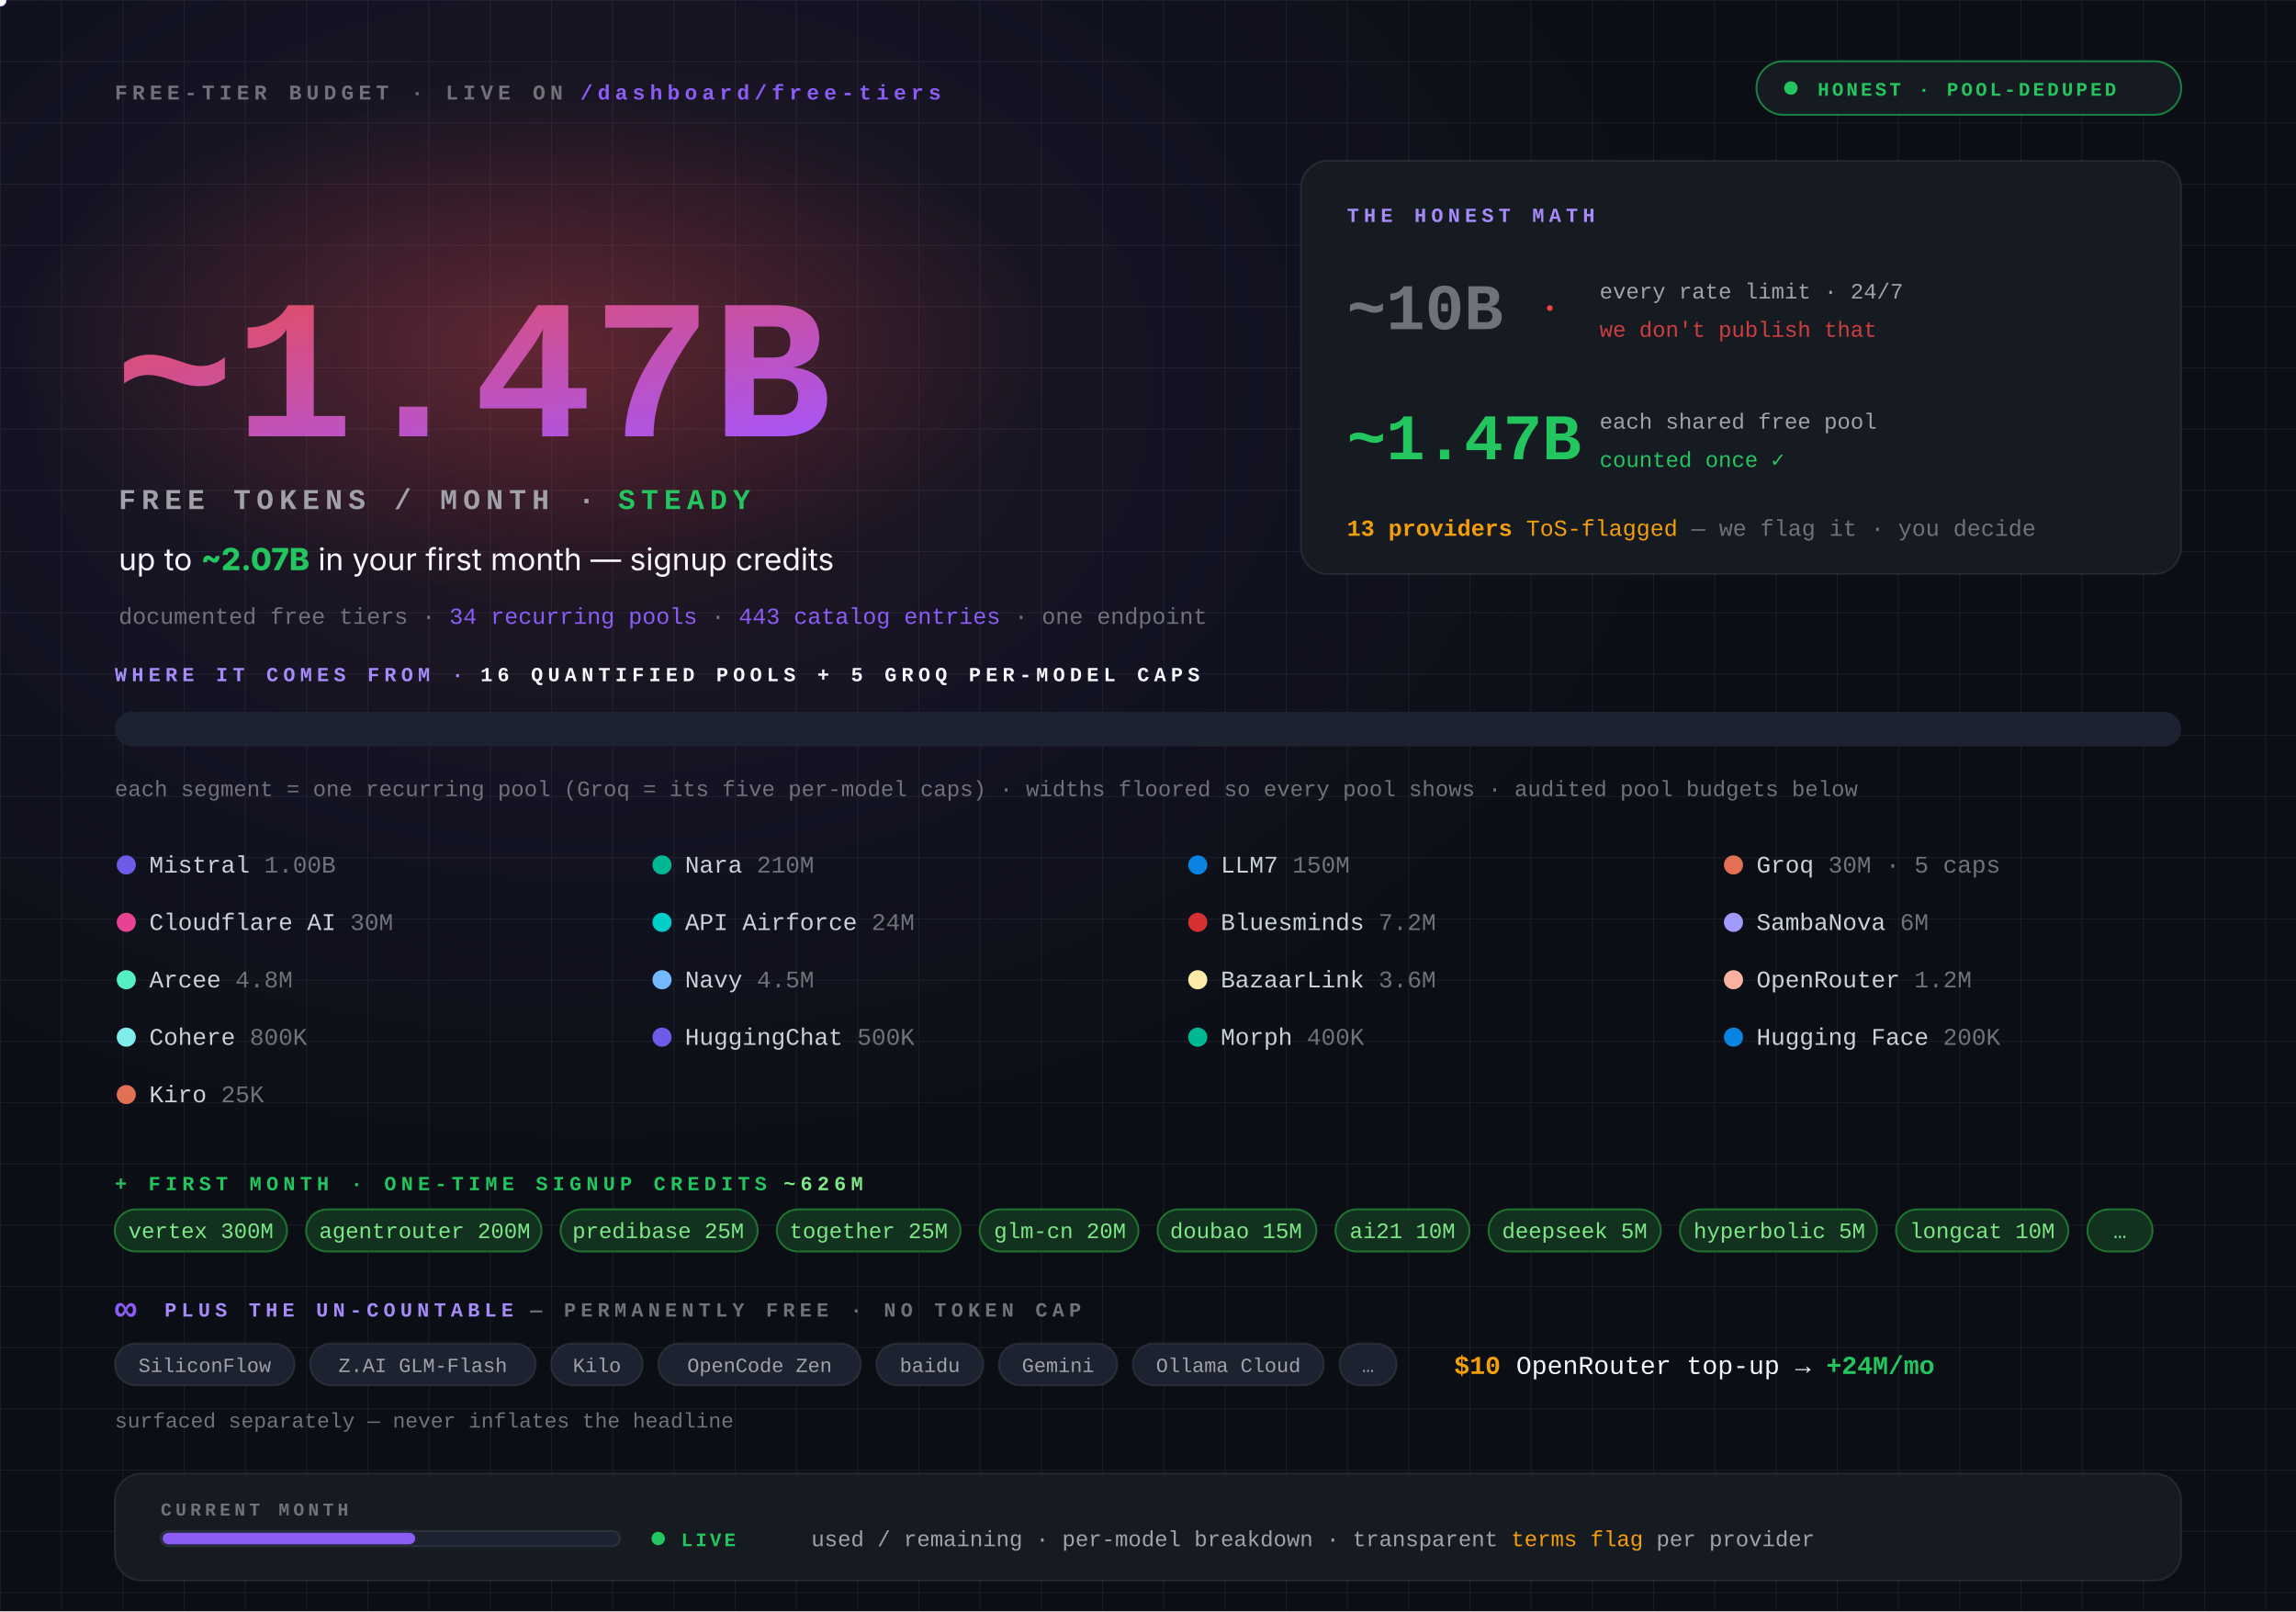
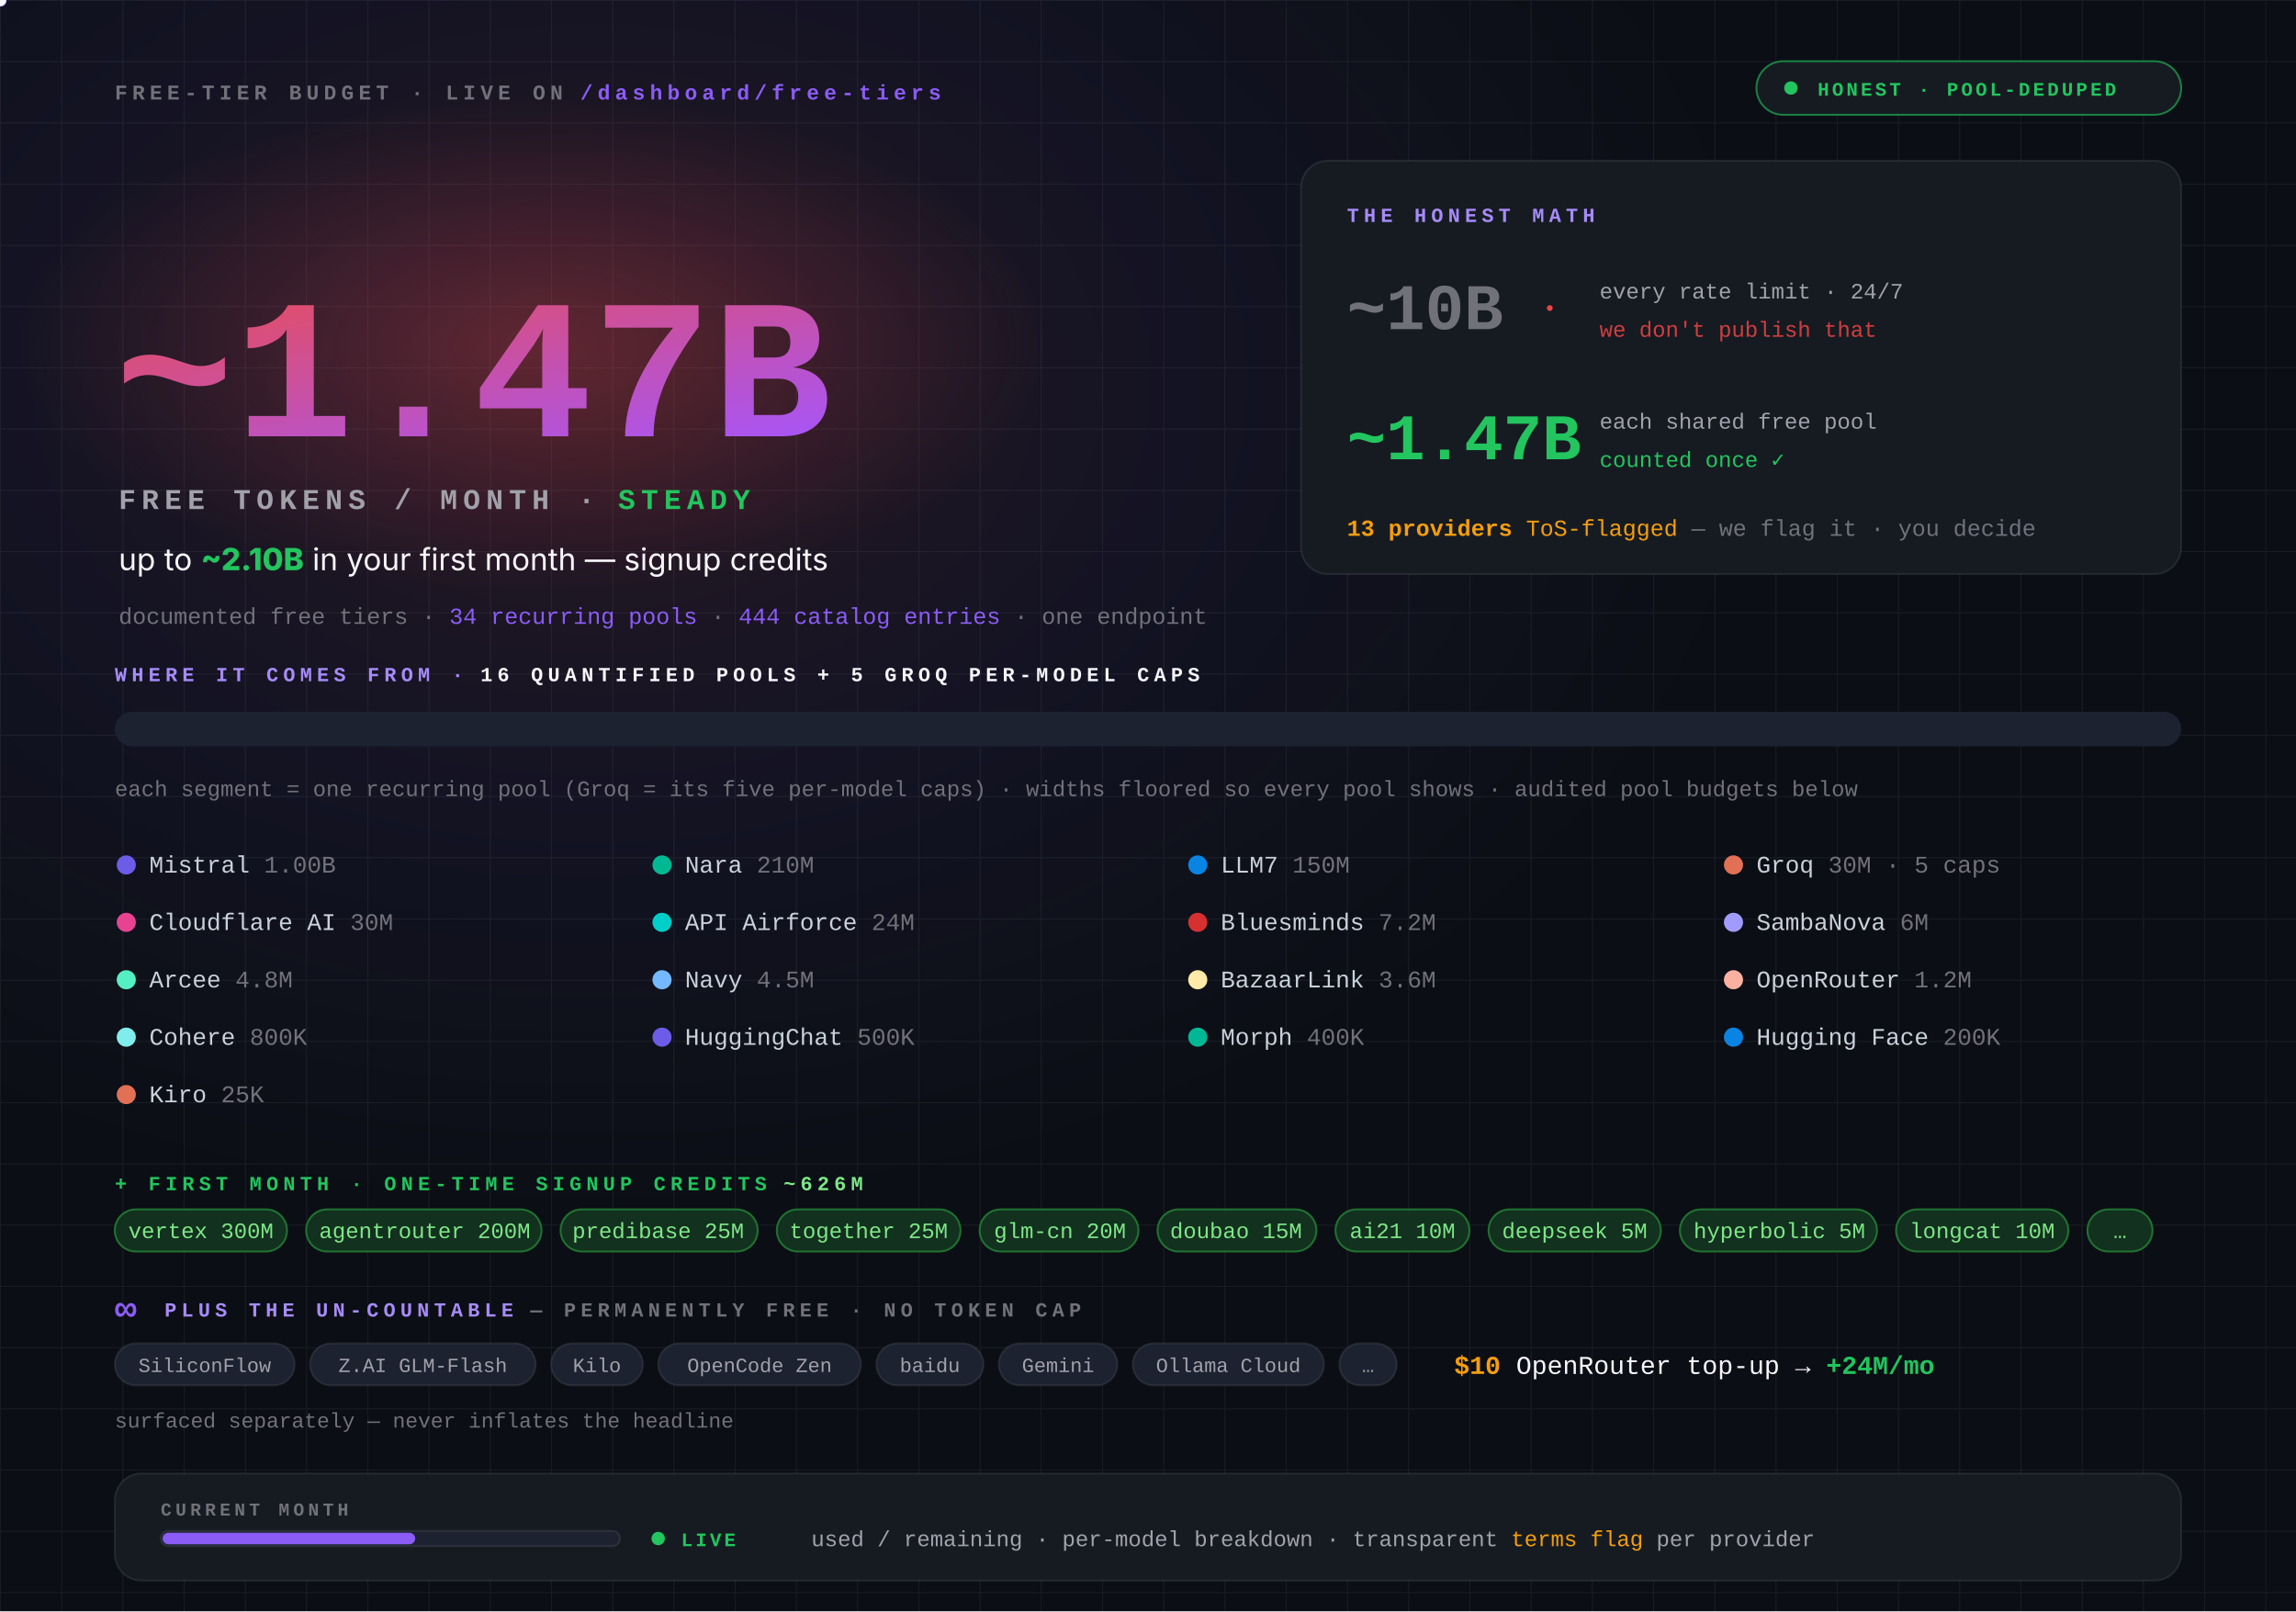
- <svg xmlns="http://www.w3.org/2000/svg" viewBox="0 0 1200 842" role="img" aria-label="OmniRoute free-tier budget: about 1.47 billion free tokens per month steady, up to about 2.07 billion in the first month with signup credits. The catalog contains 443 rows, 436 active and 7 discontinued, grouped into 34 recurring pool keys; 16 pools have a published positive monthly token budget and 18 have a zero, uncapped, or keyless budget. Honest pool-deduped math counts each shared free pool once; 13 providers carry a terms-of-service avoid flag. The 16 quantified pools plus five per-model Groq caps are Mistral 1 billion, Nara 210 million, LLM7 150 million, Groq 30 million across five per-model caps, Cloudflare AI 30 million, API Airforce 24 million, Bluesminds 7.2 million, SambaNova 6 million, Arcee 4.8 million, Navy 4.5 million, BazaarLink 3.6 million, OpenRouter 1.2 million, Cohere 800 thousand, HuggingChat 500 thousand, Morph 400 thousand, Hugging Face 200 thousand, and Kiro 25 thousand. One-time signup credits add about 601 million. Uncapped providers and the OpenRouter top-up boost are shown separately so they do not inflate the headline. A further 6 million behind regional identity verification (ModelScope) is also shown apart. Live usage remains available at /dashboard/free-tiers.">
+ <svg xmlns="http://www.w3.org/2000/svg" viewBox="0 0 1200 842" role="img" aria-label="OmniRoute free-tier budget: about 1.47 billion free tokens per month steady, up to about 2.10 billion in the first month with signup credits. The catalog contains 444 rows, 437 active and 7 discontinued, grouped into 34 recurring pool keys; 16 pools have a published positive monthly token budget and 18 have a zero, uncapped, or keyless budget. Honest pool-deduped math counts each shared free pool once; 13 providers carry a terms-of-service avoid flag. The 16 quantified pools plus five per-model Groq caps are Mistral 1 billion, Nara 210 million, LLM7 150 million, Groq 30 million across five per-model caps, Cloudflare AI 30 million, API Airforce 24 million, Bluesminds 7.2 million, SambaNova 6 million, Arcee 4.8 million, Navy 4.5 million, BazaarLink 3.6 million, OpenRouter 1.2 million, Cohere 800 thousand, HuggingChat 500 thousand, Morph 400 thousand, Hugging Face 200 thousand, and Kiro 25 thousand. One-time signup credits add about 626 million. Uncapped providers and the OpenRouter top-up boost are shown separately so they do not inflate the headline. A further 6 million behind regional identity verification (ModelScope) is also shown apart. Live usage remains available at /dashboard/free-tiers.">
  <defs>
    <pattern id="gridPaperF" width="32" height="32" patternUnits="userSpaceOnUse">
      <path d="M 32 0 L 0 0 0 32" fill="none" stroke="#ffffff" stroke-opacity="0.06" stroke-width="1" />
    </pattern>
    <radialGradient id="bgGlowF" cx="26%" cy="24%" r="52%">
      <stop offset="0%" stop-color="#e54d5e" stop-opacity="0.14" />
      <stop offset="55%" stop-color="#8b5cf6" stop-opacity="0.06" />
      <stop offset="100%" stop-color="#6366f1" stop-opacity="0" />
    </radialGradient>
    <linearGradient id="gradBrandF" x1="0" y1="0" x2="1" y2="1">
      <stop offset="0%" stop-color="#e54d5e" />
      <stop offset="100%" stop-color="#a855f7" />
    </linearGradient>
    <radialGradient id="heroGlowF" cx="50%" cy="50%" r="50%">
      <stop offset="0%" stop-color="#e54d5e" stop-opacity="0.30" />
      <stop offset="100%" stop-color="#e54d5e" stop-opacity="0" />
    </radialGradient>
    <path id="pTk1F" d="M 44,84 C 150,112 190,146 302,168" />
    <path id="pTk2F" d="M 30,310 C 136,290 176,240 296,206" />
    <path id="pTk3F" d="M 96,436 C 186,392 208,308 314,230" />
    <clipPath id="barShapeF">
      <rect x="60" y="372" width="1080" height="18" rx="9" />
    </clipPath>
    <clipPath id="barRevF">
      <rect x="60" y="372" width="0" height="18">
        <animate attributeName="width" values="1080;0;1080;1080" keyTimes="0;0.02;0.24;1" dur="10s" repeatCount="indefinite" />
      </rect>
    </clipPath>
  </defs>
  <rect width="1200" height="842" fill="#0b0e14" />
  <rect width="1200" height="842" fill="url(#gridPaperF)" />
  <rect width="1200" height="842" fill="url(#bgGlowF)" />
  <text x="60" y="52" font-family="Consolas, 'Courier New', monospace" font-size="11" letter-spacing="2.5" font-weight="700" fill="#71717a">FREE-TIER BUDGET · LIVE ON <tspan fill="#8b5cf6">/dashboard/free-tiers</tspan>
  </text>
  <g transform="translate(918, 32)">
    <rect width="222" height="28" rx="14" fill="#161b22" stroke="#22c55e" stroke-width="1" stroke-opacity="0.6" />
    <circle cx="18" cy="14" r="3.5" fill="#22c55e">
      <animate attributeName="opacity" values="1;0.35;1" dur="1.6s" repeatCount="indefinite" />
    </circle>
    <text x="32" y="18" font-family="Consolas, 'Courier New', monospace" font-size="10" letter-spacing="1.5" font-weight="700" fill="#22c55e">HONEST · POOL-DEDUPED</text>
  </g>
  <ellipse cx="280" cy="180" rx="270" ry="130" fill="url(#heroGlowF)">
    <animate attributeName="rx" values="250;290;250" dur="4s" repeatCount="indefinite" />
  </ellipse>
  <g fill="#a78bfa">
    <circle r="3.4">
      <animateMotion dur="2.4s" repeatCount="indefinite" begin="0s">
        <mpath href="#pTk1F" />
      </animateMotion>
      <animate attributeName="opacity" values="0;1;1;0" dur="2.4s" begin="0s" repeatCount="indefinite" />
    </circle>
    <circle r="3.4">
      <animateMotion dur="2.4s" repeatCount="indefinite" begin="0.8s">
        <mpath href="#pTk2F" />
      </animateMotion>
      <animate attributeName="opacity" values="0;1;1;0" dur="2.4s" begin="0.8s" repeatCount="indefinite" />
    </circle>
    <circle r="3.4">
      <animateMotion dur="2.4s" repeatCount="indefinite" begin="1.6s">
        <mpath href="#pTk3F" />
      </animateMotion>
      <animate attributeName="opacity" values="0;1;1;0" dur="2.4s" begin="1.6s" repeatCount="indefinite" />
    </circle>
  </g>
  <text x="60" y="228" font-family="Consolas, 'Courier New', monospace" font-size="104" font-weight="800" fill="url(#gradBrandF)">~1.47B</text>
  <text x="62" y="266" font-family="Consolas, 'Courier New', monospace" font-size="15" letter-spacing="3" font-weight="700" fill="#a1a1aa">FREE TOKENS / MONTH · <tspan fill="#22c55e">STEADY</tspan>
  </text>
-   <text x="62" y="298" font-family="Inter, 'Segoe UI', Arial, Helvetica, system-ui, sans-serif" font-size="16" fill="#F7F6FC">up to <tspan font-weight="800" fill="#22c55e">~2.07B</tspan> in your first month — signup credits</text>
-   <text x="62" y="326" font-family="Consolas, 'Courier New', monospace" font-size="12" fill="#71717a">documented free tiers · <tspan fill="#8b5cf6">34 recurring pools</tspan> · <tspan fill="#8b5cf6">443 catalog entries</tspan> · one endpoint</text>
+   <text x="62" y="298" font-family="Inter, 'Segoe UI', Arial, Helvetica, system-ui, sans-serif" font-size="16" fill="#F7F6FC">up to <tspan font-weight="800" fill="#22c55e">~2.10B</tspan> in your first month — signup credits</text>
+   <text x="62" y="326" font-family="Consolas, 'Courier New', monospace" font-size="12" fill="#71717a">documented free tiers · <tspan fill="#8b5cf6">34 recurring pools</tspan> · <tspan fill="#8b5cf6">444 catalog entries</tspan> · one endpoint</text>
  <rect x="680" y="84" width="460" height="216" rx="14" fill="#161b22" stroke="#ffffff" stroke-opacity="0.08" stroke-width="1" />
  <text x="704" y="116" font-family="Consolas, 'Courier New', monospace" font-size="10.5" letter-spacing="2.5" font-weight="700" fill="#a78bfa">THE HONEST MATH</text>
  <text x="704" y="172" font-family="Consolas, 'Courier New', monospace" font-size="34" font-weight="800" fill="#71717a">~10B</text>
  <line x1="698" y1="161" x2="810" y2="161" stroke="#ef4444" stroke-width="3" stroke-linecap="round" stroke-dasharray="112" stroke-dashoffset="112">
    <animate attributeName="stroke-dashoffset" values="0;112;0;0" keyTimes="0;0.10;0.18;1" dur="10s" repeatCount="indefinite" />
  </line>
  <text x="836" y="156" font-family="Consolas, 'Courier New', monospace" font-size="11.5" fill="#a1a1aa">every rate limit · 24/7</text>
  <text x="836" y="176" font-family="Consolas, 'Courier New', monospace" font-size="11.5" fill="#ef4444" opacity="0.85">we don't publish that</text>
  <text x="704" y="240" font-family="Consolas, 'Courier New', monospace" font-size="34" font-weight="800" fill="#22c55e">~1.47B</text>
  <text x="836" y="224" font-family="Consolas, 'Courier New', monospace" font-size="11.5" fill="#a1a1aa">each shared free pool</text>
  <text x="836" y="244" font-family="Consolas, 'Courier New', monospace" font-size="11.5" fill="#22c55e">counted once ✓</text>
  <text x="704" y="280" font-family="Consolas, 'Courier New', monospace" font-size="12" fill="#f59e0b">
    <tspan font-weight="800">13 providers</tspan> ToS-flagged <tspan fill="#71717a">— we flag it · you decide</tspan>
  </text>
  <text x="60" y="356" font-family="Consolas, 'Courier New', monospace" font-size="10.5" letter-spacing="2.5" font-weight="700" fill="#a78bfa">WHERE IT COMES FROM · <tspan fill="#F7F6FC">16 QUANTIFIED POOLS + 5 GROQ PER-MODEL CAPS</tspan>
  </text>
  <g clip-path="url(#barShapeF)">
    <rect x="60" y="372" width="1080" height="18" fill="#1c2230" />
    <g clip-path="url(#barRevF)">
      <rect x="60.0" y="372" width="686.0" height="18" fill="#6c5ce7" />
      <rect x="747.0" y="372" width="139.7" height="18" fill="#00b894" />
      <rect x="887.7" y="372" width="99.8" height="18" fill="#0984e3" />
      <rect x="988.5" y="372" width="20.0" height="18" fill="#e17055" />
      <rect x="1009.5" y="372" width="20.0" height="18" fill="#e84393" />
      <rect x="1030.5" y="372" width="16.0" height="18" fill="#00cec9" />
      <rect x="1047.5" y="372" width="7.5" height="18" fill="#d63031" />
      <rect x="1056.0" y="372" width="7.5" height="18" fill="#a29bfe" />
      <rect x="1064.5" y="372" width="7.5" height="18" fill="#55efc4" />
      <rect x="1073.0" y="372" width="7.5" height="18" fill="#74b9ff" />
      <rect x="1081.5" y="372" width="7.5" height="18" fill="#ffeaa7" />
      <rect x="1090.0" y="372" width="7.5" height="18" fill="#fab1a0" />
      <rect x="1098.5" y="372" width="7.5" height="18" fill="#81ecec" />
      <rect x="1107.0" y="372" width="7.5" height="18" fill="#6c5ce7" />
      <rect x="1115.5" y="372" width="7.5" height="18" fill="#00b894" />
      <rect x="1124.0" y="372" width="7.5" height="18" fill="#0984e3" />
      <rect x="1132.5" y="372" width="7.5" height="18" fill="#e17055" />
    </g>
  </g>
  <circle r="3.2" fill="#F7F6FC">
    <animateMotion path="M 60,381 L 1140,381" keyPoints="0;0;1;1" keyTimes="0;0.02;0.24;1" calcMode="linear" dur="10s" repeatCount="indefinite" />
    <animate attributeName="opacity" values="0;1;1;0;0" keyTimes="0;0.02;0.23;0.26;1" dur="10s" repeatCount="indefinite" />
  </circle>
  <text x="60" y="416" font-family="Consolas, 'Courier New', monospace" font-size="11.5" fill="#71717a">each segment = one recurring pool (Groq = its five per-model caps) · widths floored so every pool shows · audited pool budgets below</text>
  <g font-family="Consolas, 'Courier New', monospace" font-size="12.5">
    <circle cx="66" cy="452" r="5" fill="#6c5ce7" />
    <text x="78" y="456" fill="#c9d1d9">Mistral <tspan fill="#71717a">1.00B</tspan>
    </text>
    <circle cx="346" cy="452" r="5" fill="#00b894" />
    <text x="358" y="456" fill="#c9d1d9">Nara <tspan fill="#71717a">210M</tspan>
    </text>
    <circle cx="626" cy="452" r="5" fill="#0984e3" />
    <text x="638" y="456" fill="#c9d1d9">LLM7 <tspan fill="#71717a">150M</tspan>
    </text>
    <circle cx="906" cy="452" r="5" fill="#e17055" />
    <text x="918" y="456" fill="#c9d1d9">Groq <tspan fill="#71717a">30M · 5 caps</tspan>
    </text>
    <circle cx="66" cy="482" r="5" fill="#e84393" />
    <text x="78" y="486" fill="#c9d1d9">Cloudflare AI <tspan fill="#71717a">30M</tspan>
    </text>
    <circle cx="346" cy="482" r="5" fill="#00cec9" />
    <text x="358" y="486" fill="#c9d1d9">API Airforce <tspan fill="#71717a">24M</tspan>
    </text>
    <circle cx="626" cy="482" r="5" fill="#d63031" />
    <text x="638" y="486" fill="#c9d1d9">Bluesminds <tspan fill="#71717a">7.2M</tspan>
    </text>
    <circle cx="906" cy="482" r="5" fill="#a29bfe" />
    <text x="918" y="486" fill="#c9d1d9">SambaNova <tspan fill="#71717a">6M</tspan>
    </text>
    <circle cx="66" cy="512" r="5" fill="#55efc4" />
    <text x="78" y="516" fill="#c9d1d9">Arcee <tspan fill="#71717a">4.8M</tspan>
    </text>
    <circle cx="346" cy="512" r="5" fill="#74b9ff" />
    <text x="358" y="516" fill="#c9d1d9">Navy <tspan fill="#71717a">4.5M</tspan>
    </text>
    <circle cx="626" cy="512" r="5" fill="#ffeaa7" />
    <text x="638" y="516" fill="#c9d1d9">BazaarLink <tspan fill="#71717a">3.6M</tspan>
    </text>
    <circle cx="906" cy="512" r="5" fill="#fab1a0" />
    <text x="918" y="516" fill="#c9d1d9">OpenRouter <tspan fill="#71717a">1.2M</tspan>
    </text>
    <circle cx="66" cy="542" r="5" fill="#81ecec" />
    <text x="78" y="546" fill="#c9d1d9">Cohere <tspan fill="#71717a">800K</tspan>
    </text>
    <circle cx="346" cy="542" r="5" fill="#6c5ce7" />
    <text x="358" y="546" fill="#c9d1d9">HuggingChat <tspan fill="#71717a">500K</tspan>
    </text>
    <circle cx="626" cy="542" r="5" fill="#00b894" />
    <text x="638" y="546" fill="#c9d1d9">Morph <tspan fill="#71717a">400K</tspan>
    </text>
    <circle cx="906" cy="542" r="5" fill="#0984e3" />
    <text x="918" y="546" fill="#c9d1d9">Hugging Face <tspan fill="#71717a">200K</tspan>
    </text>
    <circle cx="66" cy="572" r="5" fill="#e17055" />
    <text x="78" y="576" fill="#c9d1d9">Kiro <tspan fill="#71717a">25K</tspan>
    </text>
  </g>
  <text x="60" y="622" font-family="Consolas, 'Courier New', monospace" font-size="10.5" letter-spacing="2.5" font-weight="700" fill="#22c55e">+ FIRST MONTH · ONE-TIME SIGNUP CREDITS <tspan fill="#7ee787">~626M</tspan>
  </text>
  <g font-family="Consolas, 'Courier New', monospace">
    <rect x="60" y="632" width="90" height="22" rx="11" fill="#13311f" stroke="#238636" stroke-opacity="0.8" />
    <text x="105" y="647" font-size="11.5" fill="#7ee787" text-anchor="middle">vertex 300M</text>
    <rect x="160" y="632" width="123" height="22" rx="11" fill="#13311f" stroke="#238636" stroke-opacity="0.8" />
    <text x="222" y="647" font-size="11.5" fill="#7ee787" text-anchor="middle">agentrouter 200M</text>
    <rect x="293" y="632" width="103" height="22" rx="11" fill="#13311f" stroke="#238636" stroke-opacity="0.8" />
    <text x="344" y="647" font-size="11.5" fill="#7ee787" text-anchor="middle">predibase 25M</text>
    <rect x="406" y="632" width="96" height="22" rx="11" fill="#13311f" stroke="#238636" stroke-opacity="0.8" />
    <text x="454" y="647" font-size="11.5" fill="#7ee787" text-anchor="middle">together 25M</text>
    <rect x="512" y="632" width="83" height="22" rx="11" fill="#13311f" stroke="#238636" stroke-opacity="0.8" />
    <text x="554" y="647" font-size="11.5" fill="#7ee787" text-anchor="middle">glm-cn 20M</text>
    <rect x="605" y="632" width="83" height="22" rx="11" fill="#13311f" stroke="#238636" stroke-opacity="0.8" />
    <text x="646" y="647" font-size="11.5" fill="#7ee787" text-anchor="middle">doubao 15M</text>
    <rect x="698" y="632" width="70" height="22" rx="11" fill="#13311f" stroke="#238636" stroke-opacity="0.8" />
    <text x="733" y="647" font-size="11.5" fill="#7ee787" text-anchor="middle">ai21 10M</text>
    <rect x="778" y="632" width="90" height="22" rx="11" fill="#13311f" stroke="#238636" stroke-opacity="0.8" />
    <text x="823" y="647" font-size="11.5" fill="#7ee787" text-anchor="middle">deepseek 5M</text>
    <rect x="878" y="632" width="103" height="22" rx="11" fill="#13311f" stroke="#238636" stroke-opacity="0.8" />
    <text x="930" y="647" font-size="11.5" fill="#7ee787" text-anchor="middle">hyperbolic 5M</text>
    <rect x="991" y="632" width="90" height="22" rx="11" fill="#13311f" stroke="#238636" stroke-opacity="0.8" />
    <text x="1036" y="647" font-size="11.5" fill="#7ee787" text-anchor="middle">longcat 10M</text>
    <rect x="1091" y="632" width="34" height="22" rx="11" fill="#13311f" stroke="#238636" stroke-opacity="0.8" />
    <text x="1108" y="647" font-size="11.5" fill="#7ee787" text-anchor="middle">…</text>
  </g>
  <text x="60" y="690" font-family="Consolas, 'Courier New', monospace" font-size="19" font-weight="800" fill="#8b5cf6">∞<animate attributeName="opacity" values="1;0.55;1" dur="4s" repeatCount="indefinite" />
  </text>
  <text x="86" y="688" font-family="Consolas, 'Courier New', monospace" font-size="10.5" letter-spacing="2.5" font-weight="700" fill="#a78bfa">PLUS THE UN-COUNTABLE <tspan fill="#71717a">— PERMANENTLY FREE · NO TOKEN CAP</tspan>
  </text>
  <g font-family="Consolas, 'Courier New', monospace" font-size="10.5" fill="#a1a1aa">
    <rect x="60" y="702" width="94" height="22" rx="11" fill="#1c2230" stroke="#ffffff" stroke-opacity="0.08" />
    <text x="107" y="717" text-anchor="middle">SiliconFlow</text>
    <rect x="162" y="702" width="118" height="22" rx="11" fill="#1c2230" stroke="#ffffff" stroke-opacity="0.08" />
    <text x="221" y="717" text-anchor="middle">Z.AI GLM-Flash</text>
    <rect x="288" y="702" width="48" height="22" rx="11" fill="#1c2230" stroke="#ffffff" stroke-opacity="0.08" />
    <text x="312" y="717" text-anchor="middle">Kilo</text>
    <rect x="344" y="702" width="106" height="22" rx="11" fill="#1c2230" stroke="#ffffff" stroke-opacity="0.08" />
    <text x="397" y="717" text-anchor="middle">OpenCode Zen</text>
    <rect x="458" y="702" width="56" height="22" rx="11" fill="#1c2230" stroke="#ffffff" stroke-opacity="0.08" />
    <text x="486" y="717" text-anchor="middle">baidu</text>
    <rect x="522" y="702" width="62" height="22" rx="11" fill="#1c2230" stroke="#ffffff" stroke-opacity="0.08" />
    <text x="553" y="717" text-anchor="middle">Gemini</text>
    <rect x="592" y="702" width="100" height="22" rx="11" fill="#1c2230" stroke="#ffffff" stroke-opacity="0.08" />
    <text x="642" y="717" text-anchor="middle">Ollama Cloud</text>
    <rect x="700" y="702" width="30" height="22" rx="11" fill="#1c2230" stroke="#ffffff" stroke-opacity="0.08" />
    <text x="715" y="717" text-anchor="middle">…</text>
  </g>
  <text x="760" y="718" font-family="Consolas, 'Courier New', monospace" font-size="13.5" fill="#F7F6FC">
    <tspan fill="#f59e0b" font-weight="700">$10</tspan> OpenRouter top-up → <tspan fill="#22c55e" font-weight="700">+24M/mo</tspan>
  </text>
  <text x="60" y="746" font-family="Consolas, 'Courier New', monospace" font-size="11" fill="#71717a">surfaced separately — never inflates the headline</text>
  <rect x="60" y="770" width="1080" height="56" rx="14" fill="#161b22" stroke="#ffffff" stroke-opacity="0.08" stroke-width="1" />
  <text x="84" y="792" font-family="Consolas, 'Courier New', monospace" font-size="9.5" letter-spacing="2" font-weight="700" fill="#71717a">CURRENT MONTH</text>
  <rect x="84" y="800" width="240" height="8" rx="4" fill="#1c2230" stroke="#ffffff" stroke-opacity="0.08" stroke-width="1" />
  <rect x="85" y="801" width="132" height="6" rx="3" fill="#8b5cf6" />
  <circle r="2.6" fill="#F7F6FC">
    <animateMotion path="M 85,804 L 217,804" dur="3s" repeatCount="indefinite" />
    <animate attributeName="opacity" values="0;1;1;0" dur="3s" repeatCount="indefinite" />
  </circle>
  <circle cx="344" cy="804" r="3.5" fill="#22c55e">
    <animate attributeName="opacity" values="1;0.3;1" dur="1.2s" repeatCount="indefinite" />
  </circle>
  <text x="356" y="808" font-family="Consolas, 'Courier New', monospace" font-size="10" letter-spacing="1.5" font-weight="700" fill="#22c55e">LIVE</text>
  <text x="424" y="808" font-family="Consolas, 'Courier New', monospace" font-size="11.5" fill="#a1a1aa">used / remaining · per-model breakdown · transparent <tspan fill="#f59e0b">terms flag</tspan> per provider</text>
</svg>
